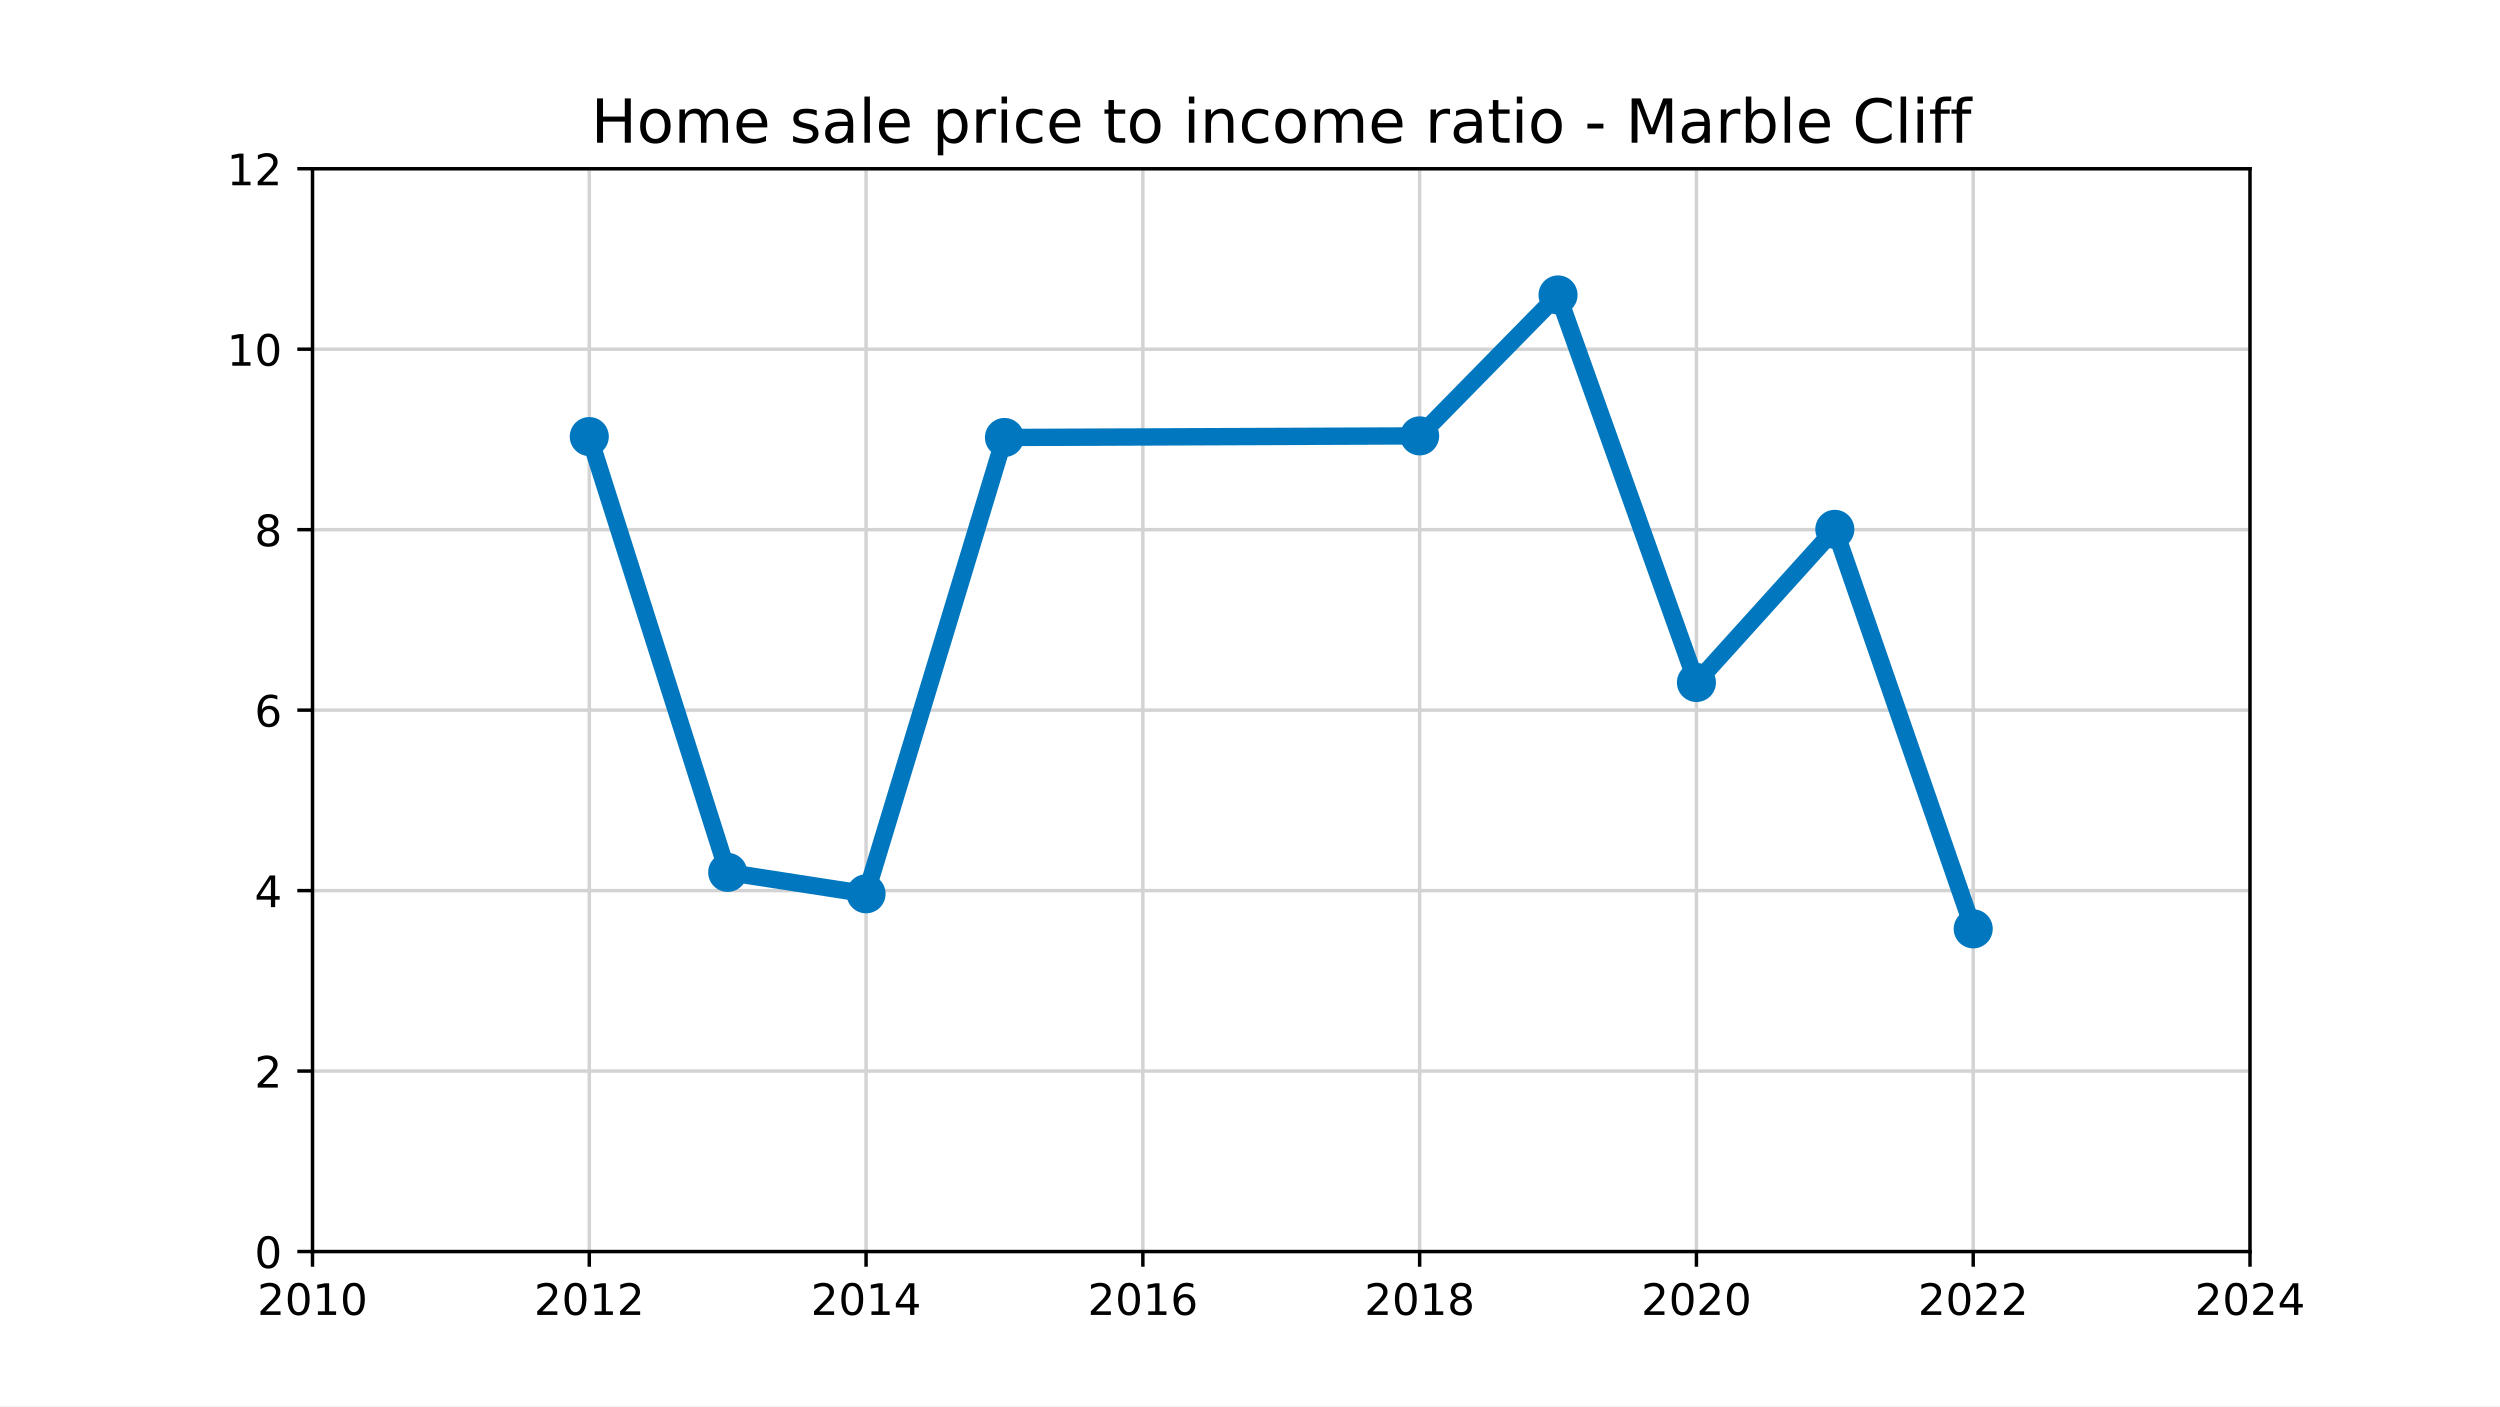
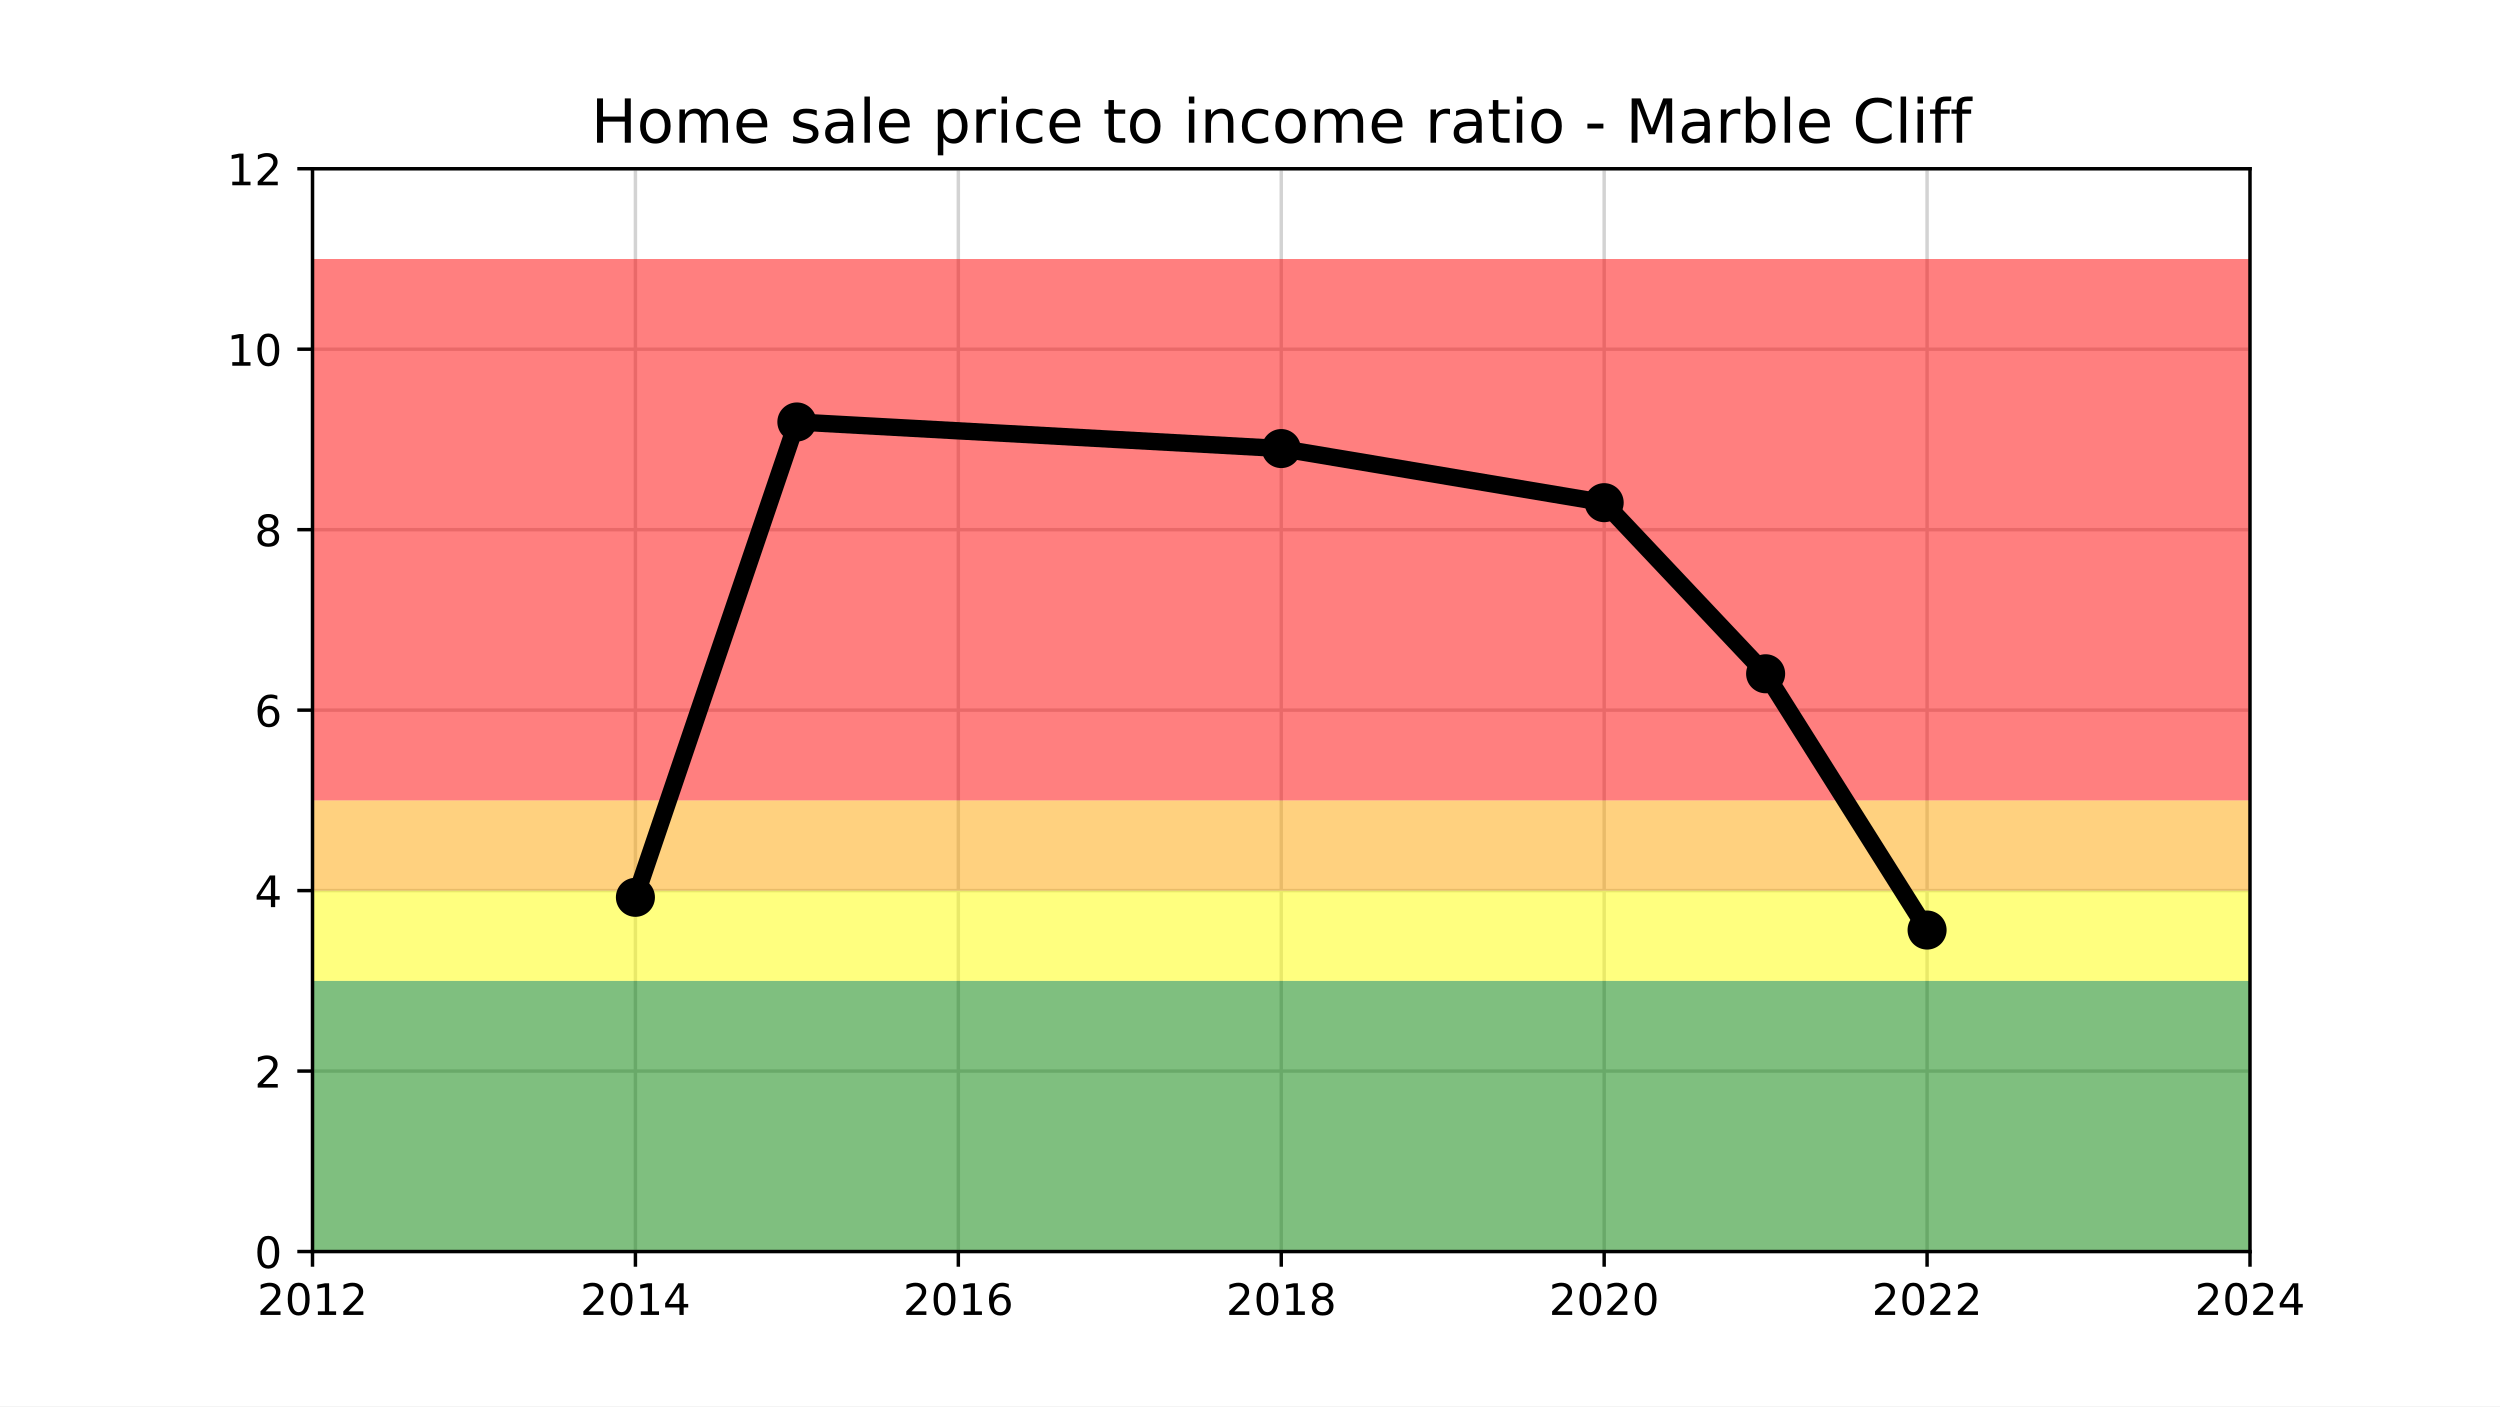
<svg xmlns="http://www.w3.org/2000/svg" xmlns:xlink="http://www.w3.org/1999/xlink" width="576pt" height="324pt" viewBox="0 0 576 324" version="1.1">
  <defs>
    <style type="text/css">*{stroke-linejoin: round; stroke-linecap: butt}</style>
  </defs>
  <g id="figure_1">
    <g id="patch_1">
      <path d="M 0 324  L 576 324  L 576 0  L 0 0  z " style="fill: #ffffff" />
    </g>
    <g id="axes_1">
      <g id="patch_2">
        <path d="M 72 288.36  L 518.4 288.36  L 518.4 38.88  L 72 38.88  z " style="fill: #ffffff" />
      </g>
      <g id="matplotlib.axis_1">
        <g id="xtick_1">
          <g id="line2d_1">
-             <path d="M 72 288.36  L 72 38.88  " clip-path="url(#pb53c72c729)" style="fill: none; stroke: #d3d3d3; stroke-width: 0.8; stroke-linecap: square" />
+             <path d="M 72 288.36  L 72 38.88  " clip-path="url(#pb9f2d5abf7)" style="fill: none; stroke: #d3d3d3; stroke-width: 0.8; stroke-linecap: square" />
          </g>
          <g id="line2d_2">
            <defs>
-               <path id="m7bcd68e5c1" d="M 0 0  L 0 3.5  " style="stroke: #000000; stroke-width: 0.8" />
+               <path id="m6d8c28dabd" d="M 0 0  L 0 3.5  " style="stroke: #000000; stroke-width: 0.8" />
            </defs>
            <g>
-               <use xlink:href="#m7bcd68e5c1" x="72" y="288.36" style="stroke: #000000; stroke-width: 0.8" />
+               <use xlink:href="#m6d8c28dabd" x="72" y="288.36" style="stroke: #000000; stroke-width: 0.8" />
            </g>
          </g>
          <g id="text_1">
            <g transform="translate(59.275 302.9584) scale(0.1 -0.1)">
              <defs>
                <path id="DejaVuSans-32" d="M 1228 531  L 3431 531  L 3431 0  L 469 0  L 469 531  Q 828 903 1448 1529  Q 2069 2156 2228 2338  Q 2531 2678 2651 2914  Q 2772 3150 2772 3378  Q 2772 3750 2511 3984  Q 2250 4219 1831 4219  Q 1534 4219 1204 4116  Q 875 4013 500 3803  L 500 4441  Q 881 4594 1212 4672  Q 1544 4750 1819 4750  Q 2544 4750 2975 4387  Q 3406 4025 3406 3419  Q 3406 3131 3298 2873  Q 3191 2616 2906 2266  Q 2828 2175 2409 1742  Q 1991 1309 1228 531  z " transform="scale(0.015625)" />
                <path id="DejaVuSans-30" d="M 2034 4250  Q 1547 4250 1301 3770  Q 1056 3291 1056 2328  Q 1056 1369 1301 889  Q 1547 409 2034 409  Q 2525 409 2770 889  Q 3016 1369 3016 2328  Q 3016 3291 2770 3770  Q 2525 4250 2034 4250  z M 2034 4750  Q 2819 4750 3233 4129  Q 3647 3509 3647 2328  Q 3647 1150 3233 529  Q 2819 -91 2034 -91  Q 1250 -91 836 529  Q 422 1150 422 2328  Q 422 3509 836 4129  Q 1250 4750 2034 4750  z " transform="scale(0.015625)" />
                <path id="DejaVuSans-31" d="M 794 531  L 1825 531  L 1825 4091  L 703 3866  L 703 4441  L 1819 4666  L 2450 4666  L 2450 531  L 3481 531  L 3481 0  L 794 0  L 794 531  z " transform="scale(0.015625)" />
              </defs>
              <use xlink:href="#DejaVuSans-32" />
              <use xlink:href="#DejaVuSans-30" x="63.623" />
              <use xlink:href="#DejaVuSans-31" x="127.246" />
-               <use xlink:href="#DejaVuSans-30" x="190.869" />
+               <use xlink:href="#DejaVuSans-32" x="190.869" />
            </g>
          </g>
        </g>
        <g id="xtick_2">
          <g id="line2d_3">
-             <path d="M 135.771 288.36  L 135.771 38.88  " clip-path="url(#pb53c72c729)" style="fill: none; stroke: #d3d3d3; stroke-width: 0.8; stroke-linecap: square" />
+             <path d="M 146.4 288.36  L 146.4 38.88  " clip-path="url(#pb9f2d5abf7)" style="fill: none; stroke: #d3d3d3; stroke-width: 0.8; stroke-linecap: square" />
          </g>
          <g id="line2d_4">
            <g>
-               <use xlink:href="#m7bcd68e5c1" x="135.771" y="288.36" style="stroke: #000000; stroke-width: 0.8" />
+               <use xlink:href="#m6d8c28dabd" x="146.4" y="288.36" style="stroke: #000000; stroke-width: 0.8" />
            </g>
          </g>
          <g id="text_2">
-             <g transform="translate(123.0464 302.9584) scale(0.1 -0.1)">
-               <use xlink:href="#DejaVuSans-32" />
-               <use xlink:href="#DejaVuSans-30" x="63.623" />
-               <use xlink:href="#DejaVuSans-31" x="127.246" />
-               <use xlink:href="#DejaVuSans-32" x="190.869" />
-             </g>
-           </g>
-         </g>
-         <g id="xtick_3">
-           <g id="line2d_5">
-             <path d="M 199.543 288.36  L 199.543 38.88  " clip-path="url(#pb53c72c729)" style="fill: none; stroke: #d3d3d3; stroke-width: 0.8; stroke-linecap: square" />
-           </g>
-           <g id="line2d_6">
-             <g>
-               <use xlink:href="#m7bcd68e5c1" x="199.543" y="288.36" style="stroke: #000000; stroke-width: 0.8" />
-             </g>
-           </g>
-           <g id="text_3">
-             <g transform="translate(186.8179 302.9584) scale(0.1 -0.1)">
+             <g transform="translate(133.675 302.9584) scale(0.1 -0.1)">
              <defs>
                <path id="DejaVuSans-34" d="M 2419 4116  L 825 1625  L 2419 1625  L 2419 4116  z M 2253 4666  L 3047 4666  L 3047 1625  L 3713 1625  L 3713 1100  L 3047 1100  L 3047 0  L 2419 0  L 2419 1100  L 313 1100  L 313 1709  L 2253 4666  z " transform="scale(0.015625)" />
              </defs>
              <use xlink:href="#DejaVuSans-32" />
              <use xlink:href="#DejaVuSans-30" x="63.623" />
              <use xlink:href="#DejaVuSans-31" x="127.246" />
              <use xlink:href="#DejaVuSans-34" x="190.869" />
            </g>
          </g>
        </g>
-         <g id="xtick_4">
-           <g id="line2d_7">
-             <path d="M 263.314 288.36  L 263.314 38.88  " clip-path="url(#pb53c72c729)" style="fill: none; stroke: #d3d3d3; stroke-width: 0.8; stroke-linecap: square" />
-           </g>
-           <g id="line2d_8">
-             <g>
-               <use xlink:href="#m7bcd68e5c1" x="263.314" y="288.36" style="stroke: #000000; stroke-width: 0.8" />
-             </g>
-           </g>
-           <g id="text_4">
-             <g transform="translate(250.5893 302.9584) scale(0.1 -0.1)">
+         <g id="xtick_3">
+           <g id="line2d_5">
+             <path d="M 220.8 288.36  L 220.8 38.88  " clip-path="url(#pb9f2d5abf7)" style="fill: none; stroke: #d3d3d3; stroke-width: 0.8; stroke-linecap: square" />
+           </g>
+           <g id="line2d_6">
+             <g>
+               <use xlink:href="#m6d8c28dabd" x="220.8" y="288.36" style="stroke: #000000; stroke-width: 0.8" />
+             </g>
+           </g>
+           <g id="text_3">
+             <g transform="translate(208.075 302.9584) scale(0.1 -0.1)">
              <defs>
                <path id="DejaVuSans-36" d="M 2113 2584  Q 1688 2584 1439 2293  Q 1191 2003 1191 1497  Q 1191 994 1439 701  Q 1688 409 2113 409  Q 2538 409 2786 701  Q 3034 994 3034 1497  Q 3034 2003 2786 2293  Q 2538 2584 2113 2584  z M 3366 4563  L 3366 3988  Q 3128 4100 2886 4159  Q 2644 4219 2406 4219  Q 1781 4219 1451 3797  Q 1122 3375 1075 2522  Q 1259 2794 1537 2939  Q 1816 3084 2150 3084  Q 2853 3084 3261 2657  Q 3669 2231 3669 1497  Q 3669 778 3244 343  Q 2819 -91 2113 -91  Q 1303 -91 875 529  Q 447 1150 447 2328  Q 447 3434 972 4092  Q 1497 4750 2381 4750  Q 2619 4750 2861 4703  Q 3103 4656 3366 4563  z " transform="scale(0.015625)" />
              </defs>
              <use xlink:href="#DejaVuSans-32" />
              <use xlink:href="#DejaVuSans-30" x="63.623" />
              <use xlink:href="#DejaVuSans-31" x="127.246" />
              <use xlink:href="#DejaVuSans-36" x="190.869" />
            </g>
          </g>
        </g>
-         <g id="xtick_5">
-           <g id="line2d_9">
-             <path d="M 327.086 288.36  L 327.086 38.88  " clip-path="url(#pb53c72c729)" style="fill: none; stroke: #d3d3d3; stroke-width: 0.8; stroke-linecap: square" />
-           </g>
-           <g id="line2d_10">
-             <g>
-               <use xlink:href="#m7bcd68e5c1" x="327.086" y="288.36" style="stroke: #000000; stroke-width: 0.8" />
-             </g>
-           </g>
-           <g id="text_5">
-             <g transform="translate(314.3607 302.9584) scale(0.1 -0.1)">
+         <g id="xtick_4">
+           <g id="line2d_7">
+             <path d="M 295.2 288.36  L 295.2 38.88  " clip-path="url(#pb9f2d5abf7)" style="fill: none; stroke: #d3d3d3; stroke-width: 0.8; stroke-linecap: square" />
+           </g>
+           <g id="line2d_8">
+             <g>
+               <use xlink:href="#m6d8c28dabd" x="295.2" y="288.36" style="stroke: #000000; stroke-width: 0.8" />
+             </g>
+           </g>
+           <g id="text_4">
+             <g transform="translate(282.475 302.9584) scale(0.1 -0.1)">
              <defs>
                <path id="DejaVuSans-38" d="M 2034 2216  Q 1584 2216 1326 1975  Q 1069 1734 1069 1313  Q 1069 891 1326 650  Q 1584 409 2034 409  Q 2484 409 2743 651  Q 3003 894 3003 1313  Q 3003 1734 2745 1975  Q 2488 2216 2034 2216  z M 1403 2484  Q 997 2584 770 2862  Q 544 3141 544 3541  Q 544 4100 942 4425  Q 1341 4750 2034 4750  Q 2731 4750 3128 4425  Q 3525 4100 3525 3541  Q 3525 3141 3298 2862  Q 3072 2584 2669 2484  Q 3125 2378 3379 2068  Q 3634 1759 3634 1313  Q 3634 634 3220 271  Q 2806 -91 2034 -91  Q 1263 -91 848 271  Q 434 634 434 1313  Q 434 1759 690 2068  Q 947 2378 1403 2484  z M 1172 3481  Q 1172 3119 1398 2916  Q 1625 2713 2034 2713  Q 2441 2713 2670 2916  Q 2900 3119 2900 3481  Q 2900 3844 2670 4047  Q 2441 4250 2034 4250  Q 1625 4250 1398 4047  Q 1172 3844 1172 3481  z " transform="scale(0.015625)" />
              </defs>
              <use xlink:href="#DejaVuSans-32" />
              <use xlink:href="#DejaVuSans-30" x="63.623" />
              <use xlink:href="#DejaVuSans-31" x="127.246" />
              <use xlink:href="#DejaVuSans-38" x="190.869" />
            </g>
          </g>
        </g>
+         <g id="xtick_5">
+           <g id="line2d_9">
+             <path d="M 369.6 288.36  L 369.6 38.88  " clip-path="url(#pb9f2d5abf7)" style="fill: none; stroke: #d3d3d3; stroke-width: 0.8; stroke-linecap: square" />
+           </g>
+           <g id="line2d_10">
+             <g>
+               <use xlink:href="#m6d8c28dabd" x="369.6" y="288.36" style="stroke: #000000; stroke-width: 0.8" />
+             </g>
+           </g>
+           <g id="text_5">
+             <g transform="translate(356.875 302.9584) scale(0.1 -0.1)">
+               <use xlink:href="#DejaVuSans-32" />
+               <use xlink:href="#DejaVuSans-30" x="63.623" />
+               <use xlink:href="#DejaVuSans-32" x="127.246" />
+               <use xlink:href="#DejaVuSans-30" x="190.869" />
+             </g>
+           </g>
+         </g>
        <g id="xtick_6">
          <g id="line2d_11">
-             <path d="M 390.857 288.36  L 390.857 38.88  " clip-path="url(#pb53c72c729)" style="fill: none; stroke: #d3d3d3; stroke-width: 0.8; stroke-linecap: square" />
+             <path d="M 444 288.36  L 444 38.88  " clip-path="url(#pb9f2d5abf7)" style="fill: none; stroke: #d3d3d3; stroke-width: 0.8; stroke-linecap: square" />
          </g>
          <g id="line2d_12">
            <g>
-               <use xlink:href="#m7bcd68e5c1" x="390.857" y="288.36" style="stroke: #000000; stroke-width: 0.8" />
+               <use xlink:href="#m6d8c28dabd" x="444" y="288.36" style="stroke: #000000; stroke-width: 0.8" />
            </g>
          </g>
          <g id="text_6">
-             <g transform="translate(378.1321 302.9584) scale(0.1 -0.1)">
+             <g transform="translate(431.275 302.9584) scale(0.1 -0.1)">
              <use xlink:href="#DejaVuSans-32" />
              <use xlink:href="#DejaVuSans-30" x="63.623" />
              <use xlink:href="#DejaVuSans-32" x="127.246" />
-               <use xlink:href="#DejaVuSans-30" x="190.869" />
+               <use xlink:href="#DejaVuSans-32" x="190.869" />
            </g>
          </g>
        </g>
        <g id="xtick_7">
          <g id="line2d_13">
-             <path d="M 454.629 288.36  L 454.629 38.88  " clip-path="url(#pb53c72c729)" style="fill: none; stroke: #d3d3d3; stroke-width: 0.8; stroke-linecap: square" />
+             <path d="M 518.4 288.36  L 518.4 38.88  " clip-path="url(#pb9f2d5abf7)" style="fill: none; stroke: #d3d3d3; stroke-width: 0.8; stroke-linecap: square" />
          </g>
          <g id="line2d_14">
            <g>
-               <use xlink:href="#m7bcd68e5c1" x="454.629" y="288.36" style="stroke: #000000; stroke-width: 0.8" />
+               <use xlink:href="#m6d8c28dabd" x="518.4" y="288.36" style="stroke: #000000; stroke-width: 0.8" />
            </g>
          </g>
          <g id="text_7">
-             <g transform="translate(441.9036 302.9584) scale(0.1 -0.1)">
-               <use xlink:href="#DejaVuSans-32" />
-               <use xlink:href="#DejaVuSans-30" x="63.623" />
-               <use xlink:href="#DejaVuSans-32" x="127.246" />
-               <use xlink:href="#DejaVuSans-32" x="190.869" />
-             </g>
-           </g>
-         </g>
-         <g id="xtick_8">
-           <g id="line2d_15">
-             <path d="M 518.4 288.36  L 518.4 38.88  " clip-path="url(#pb53c72c729)" style="fill: none; stroke: #d3d3d3; stroke-width: 0.8; stroke-linecap: square" />
-           </g>
-           <g id="line2d_16">
-             <g>
-               <use xlink:href="#m7bcd68e5c1" x="518.4" y="288.36" style="stroke: #000000; stroke-width: 0.8" />
-             </g>
-           </g>
-           <g id="text_8">
            <g transform="translate(505.675 302.9584) scale(0.1 -0.1)">
              <use xlink:href="#DejaVuSans-32" />
              <use xlink:href="#DejaVuSans-30" x="63.623" />
              <use xlink:href="#DejaVuSans-32" x="127.246" />
              <use xlink:href="#DejaVuSans-34" x="190.869" />
            </g>
          </g>
        </g>
      </g>
      <g id="matplotlib.axis_2">
        <g id="ytick_1">
-           <g id="line2d_17">
-             <path d="M 72 288.36  L 518.4 288.36  " clip-path="url(#pb53c72c729)" style="fill: none; stroke: #d3d3d3; stroke-width: 0.8; stroke-linecap: square" />
-           </g>
-           <g id="line2d_18">
+           <g id="line2d_15">
+             <path d="M 72 288.36  L 518.4 288.36  " clip-path="url(#pb9f2d5abf7)" style="fill: none; stroke: #d3d3d3; stroke-width: 0.8; stroke-linecap: square" />
+           </g>
+           <g id="line2d_16">
            <defs>
-               <path id="m3b0352dce1" d="M 0 0  L -3.5 0  " style="stroke: #000000; stroke-width: 0.8" />
+               <path id="m3b64129b4d" d="M 0 0  L -3.5 0  " style="stroke: #000000; stroke-width: 0.8" />
            </defs>
            <g>
-               <use xlink:href="#m3b0352dce1" x="72" y="288.36" style="stroke: #000000; stroke-width: 0.8" />
-             </g>
-           </g>
-           <g id="text_9">
+               <use xlink:href="#m3b64129b4d" x="72" y="288.36" style="stroke: #000000; stroke-width: 0.8" />
+             </g>
+           </g>
+           <g id="text_8">
            <g transform="translate(58.6375 292.1592) scale(0.1 -0.1)">
              <use xlink:href="#DejaVuSans-30" />
            </g>
          </g>
        </g>
        <g id="ytick_2">
+           <g id="line2d_17">
+             <path d="M 72 246.78  L 518.4 246.78  " clip-path="url(#pb9f2d5abf7)" style="fill: none; stroke: #d3d3d3; stroke-width: 0.8; stroke-linecap: square" />
+           </g>
+           <g id="line2d_18">
+             <g>
+               <use xlink:href="#m3b64129b4d" x="72" y="246.78" style="stroke: #000000; stroke-width: 0.8" />
+             </g>
+           </g>
+           <g id="text_9">
+             <g transform="translate(58.6375 250.5792) scale(0.1 -0.1)">
+               <use xlink:href="#DejaVuSans-32" />
+             </g>
+           </g>
+         </g>
+         <g id="ytick_3">
          <g id="line2d_19">
-             <path d="M 72 246.78  L 518.4 246.78  " clip-path="url(#pb53c72c729)" style="fill: none; stroke: #d3d3d3; stroke-width: 0.8; stroke-linecap: square" />
+             <path d="M 72 205.2  L 518.4 205.2  " clip-path="url(#pb9f2d5abf7)" style="fill: none; stroke: #d3d3d3; stroke-width: 0.8; stroke-linecap: square" />
          </g>
          <g id="line2d_20">
            <g>
-               <use xlink:href="#m3b0352dce1" x="72" y="246.78" style="stroke: #000000; stroke-width: 0.8" />
+               <use xlink:href="#m3b64129b4d" x="72" y="205.2" style="stroke: #000000; stroke-width: 0.8" />
            </g>
          </g>
          <g id="text_10">
-             <g transform="translate(58.6375 250.5792) scale(0.1 -0.1)">
-               <use xlink:href="#DejaVuSans-32" />
-             </g>
-           </g>
-         </g>
-         <g id="ytick_3">
-           <g id="line2d_21">
-             <path d="M 72 205.2  L 518.4 205.2  " clip-path="url(#pb53c72c729)" style="fill: none; stroke: #d3d3d3; stroke-width: 0.8; stroke-linecap: square" />
-           </g>
-           <g id="line2d_22">
-             <g>
-               <use xlink:href="#m3b0352dce1" x="72" y="205.2" style="stroke: #000000; stroke-width: 0.8" />
-             </g>
-           </g>
-           <g id="text_11">
            <g transform="translate(58.6375 208.9992) scale(0.1 -0.1)">
              <use xlink:href="#DejaVuSans-34" />
            </g>
          </g>
        </g>
        <g id="ytick_4">
-           <g id="line2d_23">
-             <path d="M 72 163.62  L 518.4 163.62  " clip-path="url(#pb53c72c729)" style="fill: none; stroke: #d3d3d3; stroke-width: 0.8; stroke-linecap: square" />
-           </g>
-           <g id="line2d_24">
-             <g>
-               <use xlink:href="#m3b0352dce1" x="72" y="163.62" style="stroke: #000000; stroke-width: 0.8" />
-             </g>
-           </g>
-           <g id="text_12">
+           <g id="line2d_21">
+             <path d="M 72 163.62  L 518.4 163.62  " clip-path="url(#pb9f2d5abf7)" style="fill: none; stroke: #d3d3d3; stroke-width: 0.8; stroke-linecap: square" />
+           </g>
+           <g id="line2d_22">
+             <g>
+               <use xlink:href="#m3b64129b4d" x="72" y="163.62" style="stroke: #000000; stroke-width: 0.8" />
+             </g>
+           </g>
+           <g id="text_11">
            <g transform="translate(58.6375 167.4192) scale(0.1 -0.1)">
              <use xlink:href="#DejaVuSans-36" />
            </g>
          </g>
        </g>
        <g id="ytick_5">
-           <g id="line2d_25">
-             <path d="M 72 122.04  L 518.4 122.04  " clip-path="url(#pb53c72c729)" style="fill: none; stroke: #d3d3d3; stroke-width: 0.8; stroke-linecap: square" />
-           </g>
-           <g id="line2d_26">
-             <g>
-               <use xlink:href="#m3b0352dce1" x="72" y="122.04" style="stroke: #000000; stroke-width: 0.8" />
-             </g>
-           </g>
-           <g id="text_13">
+           <g id="line2d_23">
+             <path d="M 72 122.04  L 518.4 122.04  " clip-path="url(#pb9f2d5abf7)" style="fill: none; stroke: #d3d3d3; stroke-width: 0.8; stroke-linecap: square" />
+           </g>
+           <g id="line2d_24">
+             <g>
+               <use xlink:href="#m3b64129b4d" x="72" y="122.04" style="stroke: #000000; stroke-width: 0.8" />
+             </g>
+           </g>
+           <g id="text_12">
            <g transform="translate(58.6375 125.8392) scale(0.1 -0.1)">
              <use xlink:href="#DejaVuSans-38" />
            </g>
          </g>
        </g>
        <g id="ytick_6">
-           <g id="line2d_27">
-             <path d="M 72 80.46  L 518.4 80.46  " clip-path="url(#pb53c72c729)" style="fill: none; stroke: #d3d3d3; stroke-width: 0.8; stroke-linecap: square" />
-           </g>
-           <g id="line2d_28">
-             <g>
-               <use xlink:href="#m3b0352dce1" x="72" y="80.46" style="stroke: #000000; stroke-width: 0.8" />
-             </g>
-           </g>
-           <g id="text_14">
+           <g id="line2d_25">
+             <path d="M 72 80.46  L 518.4 80.46  " clip-path="url(#pb9f2d5abf7)" style="fill: none; stroke: #d3d3d3; stroke-width: 0.8; stroke-linecap: square" />
+           </g>
+           <g id="line2d_26">
+             <g>
+               <use xlink:href="#m3b64129b4d" x="72" y="80.46" style="stroke: #000000; stroke-width: 0.8" />
+             </g>
+           </g>
+           <g id="text_13">
            <g transform="translate(52.275 84.25922) scale(0.1 -0.1)">
              <use xlink:href="#DejaVuSans-31" />
              <use xlink:href="#DejaVuSans-30" x="63.623" />
            </g>
          </g>
        </g>
        <g id="ytick_7">
-           <g id="line2d_29">
-             <path d="M 72 38.88  L 518.4 38.88  " clip-path="url(#pb53c72c729)" style="fill: none; stroke: #d3d3d3; stroke-width: 0.8; stroke-linecap: square" />
-           </g>
-           <g id="line2d_30">
-             <g>
-               <use xlink:href="#m3b0352dce1" x="72" y="38.88" style="stroke: #000000; stroke-width: 0.8" />
-             </g>
-           </g>
-           <g id="text_15">
+           <g id="line2d_27">
+             <path d="M 72 38.88  L 518.4 38.88  " clip-path="url(#pb9f2d5abf7)" style="fill: none; stroke: #d3d3d3; stroke-width: 0.8; stroke-linecap: square" />
+           </g>
+           <g id="line2d_28">
+             <g>
+               <use xlink:href="#m3b64129b4d" x="72" y="38.88" style="stroke: #000000; stroke-width: 0.8" />
+             </g>
+           </g>
+           <g id="text_14">
            <g transform="translate(52.275 42.67922) scale(0.1 -0.1)">
              <use xlink:href="#DejaVuSans-31" />
              <use xlink:href="#DejaVuSans-32" x="63.623" />
            </g>
          </g>
        </g>
      </g>
-       <g id="line2d_31">
-         <path d="M 135.771 100.588  L 167.657 200.997  L 199.543 205.932  L 231.429 100.796  L 327.086 100.428  L 358.971 67.953  L 390.857 157.247  L 422.743 121.957  L 454.629 214.009  " clip-path="url(#pb53c72c729)" style="fill: none; stroke: #0077bf; stroke-width: 4; stroke-linecap: square" />
+       <g id="PolyCollection_1">
+         <path d="M 72 225.99  L 72 288.36  L 109.2 288.36  L 146.4 288.36  L 183.6 288.36  L 220.8 288.36  L 258 288.36  L 295.2 288.36  L 332.4 288.36  L 369.6 288.36  L 406.8 288.36  L 444 288.36  L 481.2 288.36  L 518.4 288.36  L 518.4 225.99  L 518.4 225.99  L 481.2 225.99  L 444 225.99  L 406.8 225.99  L 369.6 225.99  L 332.4 225.99  L 295.2 225.99  L 258 225.99  L 220.8 225.99  L 183.6 225.99  L 146.4 225.99  L 109.2 225.99  L 72 225.99  z " clip-path="url(#pb9f2d5abf7)" style="fill: #008000; fill-opacity: 0.5" />
+       </g>
+       <g id="PolyCollection_2">
+         <path d="M 72 205.2  L 72 225.99  L 109.2 225.99  L 146.4 225.99  L 183.6 225.99  L 220.8 225.99  L 258 225.99  L 295.2 225.99  L 332.4 225.99  L 369.6 225.99  L 406.8 225.99  L 444 225.99  L 481.2 225.99  L 518.4 225.99  L 518.4 205.2  L 518.4 205.2  L 481.2 205.2  L 444 205.2  L 406.8 205.2  L 369.6 205.2  L 332.4 205.2  L 295.2 205.2  L 258 205.2  L 220.8 205.2  L 183.6 205.2  L 146.4 205.2  L 109.2 205.2  L 72 205.2  z " clip-path="url(#pb9f2d5abf7)" style="fill: #ffff00; fill-opacity: 0.5" />
+       </g>
+       <g id="PolyCollection_3">
+         <path d="M 72 184.41  L 72 205.2  L 109.2 205.2  L 146.4 205.2  L 183.6 205.2  L 220.8 205.2  L 258 205.2  L 295.2 205.2  L 332.4 205.2  L 369.6 205.2  L 406.8 205.2  L 444 205.2  L 481.2 205.2  L 518.4 205.2  L 518.4 184.41  L 518.4 184.41  L 481.2 184.41  L 444 184.41  L 406.8 184.41  L 369.6 184.41  L 332.4 184.41  L 295.2 184.41  L 258 184.41  L 220.8 184.41  L 183.6 184.41  L 146.4 184.41  L 109.2 184.41  L 72 184.41  z " clip-path="url(#pb9f2d5abf7)" style="fill: #ffa500; fill-opacity: 0.5" />
+       </g>
+       <g id="PolyCollection_4">
+         <path d="M 72 59.67  L 72 184.41  L 109.2 184.41  L 146.4 184.41  L 183.6 184.41  L 220.8 184.41  L 258 184.41  L 295.2 184.41  L 332.4 184.41  L 369.6 184.41  L 406.8 184.41  L 444 184.41  L 481.2 184.41  L 518.4 184.41  L 518.4 59.67  L 518.4 59.67  L 481.2 59.67  L 444 59.67  L 406.8 59.67  L 369.6 59.67  L 332.4 59.67  L 295.2 59.67  L 258 59.67  L 220.8 59.67  L 183.6 59.67  L 146.4 59.67  L 109.2 59.67  L 72 59.67  z " clip-path="url(#pb9f2d5abf7)" style="fill: #ff0000; fill-opacity: 0.5" />
+       </g>
+       <g id="line2d_29">
+         <path d="M 146.4 206.743  L 183.6 97.223  L 295.2 103.349  L 369.6 115.815  L 406.8 155.237  L 444 214.283  " clip-path="url(#pb9f2d5abf7)" style="fill: none; stroke: #000000; stroke-width: 4; stroke-linecap: square" />
        <defs>
-           <path id="m01e9606967" d="M 0 4  C 1.061 4 2.078 3.579 2.828 2.828  C 3.579 2.078 4 1.061 4 0  C 4 -1.061 3.579 -2.078 2.828 -2.828  C 2.078 -3.579 1.061 -4 0 -4  C -1.061 -4 -2.078 -3.579 -2.828 -2.828  C -3.579 -2.078 -4 -1.061 -4 0  C -4 1.061 -3.579 2.078 -2.828 2.828  C -2.078 3.579 -1.061 4 0 4  z " style="stroke: #0077bf" />
+           <path id="m5bc44f31b9" d="M 0 4  C 1.061 4 2.078 3.579 2.828 2.828  C 3.579 2.078 4 1.061 4 0  C 4 -1.061 3.579 -2.078 2.828 -2.828  C 2.078 -3.579 1.061 -4 0 -4  C -1.061 -4 -2.078 -3.579 -2.828 -2.828  C -3.579 -2.078 -4 -1.061 -4 0  C -4 1.061 -3.579 2.078 -2.828 2.828  C -2.078 3.579 -1.061 4 0 4  z " style="stroke: #000000" />
        </defs>
-         <g clip-path="url(#pb53c72c729)">
-           <use xlink:href="#m01e9606967" x="135.771" y="100.588" style="fill: #0077bf; stroke: #0077bf" />
-           <use xlink:href="#m01e9606967" x="167.657" y="200.997" style="fill: #0077bf; stroke: #0077bf" />
-           <use xlink:href="#m01e9606967" x="199.543" y="205.932" style="fill: #0077bf; stroke: #0077bf" />
-           <use xlink:href="#m01e9606967" x="231.429" y="100.796" style="fill: #0077bf; stroke: #0077bf" />
-           <use xlink:href="#m01e9606967" x="327.086" y="100.428" style="fill: #0077bf; stroke: #0077bf" />
-           <use xlink:href="#m01e9606967" x="358.971" y="67.953" style="fill: #0077bf; stroke: #0077bf" />
-           <use xlink:href="#m01e9606967" x="390.857" y="157.247" style="fill: #0077bf; stroke: #0077bf" />
-           <use xlink:href="#m01e9606967" x="422.743" y="121.957" style="fill: #0077bf; stroke: #0077bf" />
-           <use xlink:href="#m01e9606967" x="454.629" y="214.009" style="fill: #0077bf; stroke: #0077bf" />
+         <g clip-path="url(#pb9f2d5abf7)">
+           <use xlink:href="#m5bc44f31b9" x="146.4" y="206.743" style="stroke: #000000" />
+           <use xlink:href="#m5bc44f31b9" x="183.6" y="97.223" style="stroke: #000000" />
+           <use xlink:href="#m5bc44f31b9" x="295.2" y="103.349" style="stroke: #000000" />
+           <use xlink:href="#m5bc44f31b9" x="369.6" y="115.815" style="stroke: #000000" />
+           <use xlink:href="#m5bc44f31b9" x="406.8" y="155.237" style="stroke: #000000" />
+           <use xlink:href="#m5bc44f31b9" x="444" y="214.283" style="stroke: #000000" />
        </g>
      </g>
      <g id="patch_3">
        <path d="M 72 288.36  L 72 38.88  " style="fill: none; stroke: #000000; stroke-width: 0.8; stroke-linejoin: miter; stroke-linecap: square" />
      </g>
      <g id="patch_4">
        <path d="M 518.4 288.36  L 518.4 38.88  " style="fill: none; stroke: #000000; stroke-width: 0.8; stroke-linejoin: miter; stroke-linecap: square" />
      </g>
      <g id="patch_5">
        <path d="M 72 288.36  L 518.4 288.36  " style="fill: none; stroke: #000000; stroke-width: 0.8; stroke-linejoin: miter; stroke-linecap: square" />
      </g>
      <g id="patch_6">
        <path d="M 72 38.88  L 518.4 38.88  " style="fill: none; stroke: #000000; stroke-width: 0.8; stroke-linejoin: miter; stroke-linecap: square" />
      </g>
-       <g id="text_16">
+       <g id="text_15">
        <g transform="translate(136.1797 32.88) scale(0.14 -0.14)">
          <defs>
            <path id="DejaVuSans-48" d="M 628 4666  L 1259 4666  L 1259 2753  L 3553 2753  L 3553 4666  L 4184 4666  L 4184 0  L 3553 0  L 3553 2222  L 1259 2222  L 1259 0  L 628 0  L 628 4666  z " transform="scale(0.015625)" />
            <path id="DejaVuSans-6f" d="M 1959 3097  Q 1497 3097 1228 2736  Q 959 2375 959 1747  Q 959 1119 1226 758  Q 1494 397 1959 397  Q 2419 397 2687 759  Q 2956 1122 2956 1747  Q 2956 2369 2687 2733  Q 2419 3097 1959 3097  z M 1959 3584  Q 2709 3584 3137 3096  Q 3566 2609 3566 1747  Q 3566 888 3137 398  Q 2709 -91 1959 -91  Q 1206 -91 779 398  Q 353 888 353 1747  Q 353 2609 779 3096  Q 1206 3584 1959 3584  z " transform="scale(0.015625)" />
            <path id="DejaVuSans-6d" d="M 3328 2828  Q 3544 3216 3844 3400  Q 4144 3584 4550 3584  Q 5097 3584 5394 3201  Q 5691 2819 5691 2113  L 5691 0  L 5113 0  L 5113 2094  Q 5113 2597 4934 2840  Q 4756 3084 4391 3084  Q 3944 3084 3684 2787  Q 3425 2491 3425 1978  L 3425 0  L 2847 0  L 2847 2094  Q 2847 2600 2669 2842  Q 2491 3084 2119 3084  Q 1678 3084 1418 2786  Q 1159 2488 1159 1978  L 1159 0  L 581 0  L 581 3500  L 1159 3500  L 1159 2956  Q 1356 3278 1631 3431  Q 1906 3584 2284 3584  Q 2666 3584 2933 3390  Q 3200 3197 3328 2828  z " transform="scale(0.015625)" />
            <path id="DejaVuSans-65" d="M 3597 1894  L 3597 1613  L 953 1613  Q 991 1019 1311 708  Q 1631 397 2203 397  Q 2534 397 2845 478  Q 3156 559 3463 722  L 3463 178  Q 3153 47 2828 -22  Q 2503 -91 2169 -91  Q 1331 -91 842 396  Q 353 884 353 1716  Q 353 2575 817 3079  Q 1281 3584 2069 3584  Q 2775 3584 3186 3129  Q 3597 2675 3597 1894  z M 3022 2063  Q 3016 2534 2758 2815  Q 2500 3097 2075 3097  Q 1594 3097 1305 2825  Q 1016 2553 972 2059  L 3022 2063  z " transform="scale(0.015625)" />
            <path id="DejaVuSans-20" transform="scale(0.015625)" />
            <path id="DejaVuSans-73" d="M 2834 3397  L 2834 2853  Q 2591 2978 2328 3040  Q 2066 3103 1784 3103  Q 1356 3103 1142 2972  Q 928 2841 928 2578  Q 928 2378 1081 2264  Q 1234 2150 1697 2047  L 1894 2003  Q 2506 1872 2764 1633  Q 3022 1394 3022 966  Q 3022 478 2636 193  Q 2250 -91 1575 -91  Q 1294 -91 989 -36  Q 684 19 347 128  L 347 722  Q 666 556 975 473  Q 1284 391 1588 391  Q 1994 391 2212 530  Q 2431 669 2431 922  Q 2431 1156 2273 1281  Q 2116 1406 1581 1522  L 1381 1569  Q 847 1681 609 1914  Q 372 2147 372 2553  Q 372 3047 722 3315  Q 1072 3584 1716 3584  Q 2034 3584 2315 3537  Q 2597 3491 2834 3397  z " transform="scale(0.015625)" />
            <path id="DejaVuSans-61" d="M 2194 1759  Q 1497 1759 1228 1600  Q 959 1441 959 1056  Q 959 750 1161 570  Q 1363 391 1709 391  Q 2188 391 2477 730  Q 2766 1069 2766 1631  L 2766 1759  L 2194 1759  z M 3341 1997  L 3341 0  L 2766 0  L 2766 531  Q 2569 213 2275 61  Q 1981 -91 1556 -91  Q 1019 -91 701 211  Q 384 513 384 1019  Q 384 1609 779 1909  Q 1175 2209 1959 2209  L 2766 2209  L 2766 2266  Q 2766 2663 2505 2880  Q 2244 3097 1772 3097  Q 1472 3097 1187 3025  Q 903 2953 641 2809  L 641 3341  Q 956 3463 1253 3523  Q 1550 3584 1831 3584  Q 2591 3584 2966 3190  Q 3341 2797 3341 1997  z " transform="scale(0.015625)" />
            <path id="DejaVuSans-6c" d="M 603 4863  L 1178 4863  L 1178 0  L 603 0  L 603 4863  z " transform="scale(0.015625)" />
            <path id="DejaVuSans-70" d="M 1159 525  L 1159 -1331  L 581 -1331  L 581 3500  L 1159 3500  L 1159 2969  Q 1341 3281 1617 3432  Q 1894 3584 2278 3584  Q 2916 3584 3314 3078  Q 3713 2572 3713 1747  Q 3713 922 3314 415  Q 2916 -91 2278 -91  Q 1894 -91 1617 61  Q 1341 213 1159 525  z M 3116 1747  Q 3116 2381 2855 2742  Q 2594 3103 2138 3103  Q 1681 3103 1420 2742  Q 1159 2381 1159 1747  Q 1159 1113 1420 752  Q 1681 391 2138 391  Q 2594 391 2855 752  Q 3116 1113 3116 1747  z " transform="scale(0.015625)" />
            <path id="DejaVuSans-72" d="M 2631 2963  Q 2534 3019 2420 3045  Q 2306 3072 2169 3072  Q 1681 3072 1420 2755  Q 1159 2438 1159 1844  L 1159 0  L 581 0  L 581 3500  L 1159 3500  L 1159 2956  Q 1341 3275 1631 3429  Q 1922 3584 2338 3584  Q 2397 3584 2469 3576  Q 2541 3569 2628 3553  L 2631 2963  z " transform="scale(0.015625)" />
            <path id="DejaVuSans-69" d="M 603 3500  L 1178 3500  L 1178 0  L 603 0  L 603 3500  z M 603 4863  L 1178 4863  L 1178 4134  L 603 4134  L 603 4863  z " transform="scale(0.015625)" />
            <path id="DejaVuSans-63" d="M 3122 3366  L 3122 2828  Q 2878 2963 2633 3030  Q 2388 3097 2138 3097  Q 1578 3097 1268 2742  Q 959 2388 959 1747  Q 959 1106 1268 751  Q 1578 397 2138 397  Q 2388 397 2633 464  Q 2878 531 3122 666  L 3122 134  Q 2881 22 2623 -34  Q 2366 -91 2075 -91  Q 1284 -91 818 406  Q 353 903 353 1747  Q 353 2603 823 3093  Q 1294 3584 2113 3584  Q 2378 3584 2631 3529  Q 2884 3475 3122 3366  z " transform="scale(0.015625)" />
            <path id="DejaVuSans-74" d="M 1172 4494  L 1172 3500  L 2356 3500  L 2356 3053  L 1172 3053  L 1172 1153  Q 1172 725 1289 603  Q 1406 481 1766 481  L 2356 481  L 2356 0  L 1766 0  Q 1100 0 847 248  Q 594 497 594 1153  L 594 3053  L 172 3053  L 172 3500  L 594 3500  L 594 4494  L 1172 4494  z " transform="scale(0.015625)" />
            <path id="DejaVuSans-6e" d="M 3513 2113  L 3513 0  L 2938 0  L 2938 2094  Q 2938 2591 2744 2837  Q 2550 3084 2163 3084  Q 1697 3084 1428 2787  Q 1159 2491 1159 1978  L 1159 0  L 581 0  L 581 3500  L 1159 3500  L 1159 2956  Q 1366 3272 1645 3428  Q 1925 3584 2291 3584  Q 2894 3584 3203 3211  Q 3513 2838 3513 2113  z " transform="scale(0.015625)" />
            <path id="DejaVuSans-2d" d="M 313 2009  L 1997 2009  L 1997 1497  L 313 1497  L 313 2009  z " transform="scale(0.015625)" />
            <path id="DejaVuSans-4d" d="M 628 4666  L 1569 4666  L 2759 1491  L 3956 4666  L 4897 4666  L 4897 0  L 4281 0  L 4281 4097  L 3078 897  L 2444 897  L 1241 4097  L 1241 0  L 628 0  L 628 4666  z " transform="scale(0.015625)" />
            <path id="DejaVuSans-62" d="M 3116 1747  Q 3116 2381 2855 2742  Q 2594 3103 2138 3103  Q 1681 3103 1420 2742  Q 1159 2381 1159 1747  Q 1159 1113 1420 752  Q 1681 391 2138 391  Q 2594 391 2855 752  Q 3116 1113 3116 1747  z M 1159 2969  Q 1341 3281 1617 3432  Q 1894 3584 2278 3584  Q 2916 3584 3314 3078  Q 3713 2572 3713 1747  Q 3713 922 3314 415  Q 2916 -91 2278 -91  Q 1894 -91 1617 61  Q 1341 213 1159 525  L 1159 0  L 581 0  L 581 4863  L 1159 4863  L 1159 2969  z " transform="scale(0.015625)" />
            <path id="DejaVuSans-43" d="M 4122 4306  L 4122 3641  Q 3803 3938 3442 4084  Q 3081 4231 2675 4231  Q 1875 4231 1450 3742  Q 1025 3253 1025 2328  Q 1025 1406 1450 917  Q 1875 428 2675 428  Q 3081 428 3442 575  Q 3803 722 4122 1019  L 4122 359  Q 3791 134 3420 21  Q 3050 -91 2638 -91  Q 1578 -91 968 557  Q 359 1206 359 2328  Q 359 3453 968 4101  Q 1578 4750 2638 4750  Q 3056 4750 3426 4639  Q 3797 4528 4122 4306  z " transform="scale(0.015625)" />
            <path id="DejaVuSans-66" d="M 2375 4863  L 2375 4384  L 1825 4384  Q 1516 4384 1395 4259  Q 1275 4134 1275 3809  L 1275 3500  L 2222 3500  L 2222 3053  L 1275 3053  L 1275 0  L 697 0  L 697 3053  L 147 3053  L 147 3500  L 697 3500  L 697 3744  Q 697 4328 969 4595  Q 1241 4863 1831 4863  L 2375 4863  z " transform="scale(0.015625)" />
          </defs>
          <use xlink:href="#DejaVuSans-48" />
          <use xlink:href="#DejaVuSans-6f" x="75.195" />
          <use xlink:href="#DejaVuSans-6d" x="136.377" />
          <use xlink:href="#DejaVuSans-65" x="233.789" />
          <use xlink:href="#DejaVuSans-20" x="295.312" />
          <use xlink:href="#DejaVuSans-73" x="327.1" />
          <use xlink:href="#DejaVuSans-61" x="379.199" />
          <use xlink:href="#DejaVuSans-6c" x="440.479" />
          <use xlink:href="#DejaVuSans-65" x="468.262" />
          <use xlink:href="#DejaVuSans-20" x="529.785" />
          <use xlink:href="#DejaVuSans-70" x="561.572" />
          <use xlink:href="#DejaVuSans-72" x="625.049" />
          <use xlink:href="#DejaVuSans-69" x="666.162" />
          <use xlink:href="#DejaVuSans-63" x="693.945" />
          <use xlink:href="#DejaVuSans-65" x="748.926" />
          <use xlink:href="#DejaVuSans-20" x="810.449" />
          <use xlink:href="#DejaVuSans-74" x="842.236" />
          <use xlink:href="#DejaVuSans-6f" x="881.445" />
          <use xlink:href="#DejaVuSans-20" x="942.627" />
          <use xlink:href="#DejaVuSans-69" x="974.414" />
          <use xlink:href="#DejaVuSans-6e" x="1002.197" />
          <use xlink:href="#DejaVuSans-63" x="1065.576" />
          <use xlink:href="#DejaVuSans-6f" x="1120.557" />
          <use xlink:href="#DejaVuSans-6d" x="1181.738" />
          <use xlink:href="#DejaVuSans-65" x="1279.15" />
          <use xlink:href="#DejaVuSans-20" x="1340.674" />
          <use xlink:href="#DejaVuSans-72" x="1372.461" />
          <use xlink:href="#DejaVuSans-61" x="1413.574" />
          <use xlink:href="#DejaVuSans-74" x="1474.854" />
          <use xlink:href="#DejaVuSans-69" x="1514.062" />
          <use xlink:href="#DejaVuSans-6f" x="1541.846" />
          <use xlink:href="#DejaVuSans-20" x="1603.027" />
          <use xlink:href="#DejaVuSans-2d" x="1634.814" />
          <use xlink:href="#DejaVuSans-20" x="1670.898" />
          <use xlink:href="#DejaVuSans-4d" x="1702.686" />
          <use xlink:href="#DejaVuSans-61" x="1788.965" />
          <use xlink:href="#DejaVuSans-72" x="1850.244" />
          <use xlink:href="#DejaVuSans-62" x="1891.357" />
          <use xlink:href="#DejaVuSans-6c" x="1954.834" />
          <use xlink:href="#DejaVuSans-65" x="1982.617" />
          <use xlink:href="#DejaVuSans-20" x="2044.141" />
          <use xlink:href="#DejaVuSans-43" x="2075.928" />
          <use xlink:href="#DejaVuSans-6c" x="2145.752" />
          <use xlink:href="#DejaVuSans-69" x="2173.535" />
          <use xlink:href="#DejaVuSans-66" x="2201.318" />
          <use xlink:href="#DejaVuSans-66" x="2236.523" />
        </g>
      </g>
    </g>
  </g>
  <defs>
-     <clipPath id="pb53c72c729">
+     <clipPath id="pb9f2d5abf7">
      <rect x="72" y="38.88" width="446.4" height="249.48" />
    </clipPath>
  </defs>
</svg>
